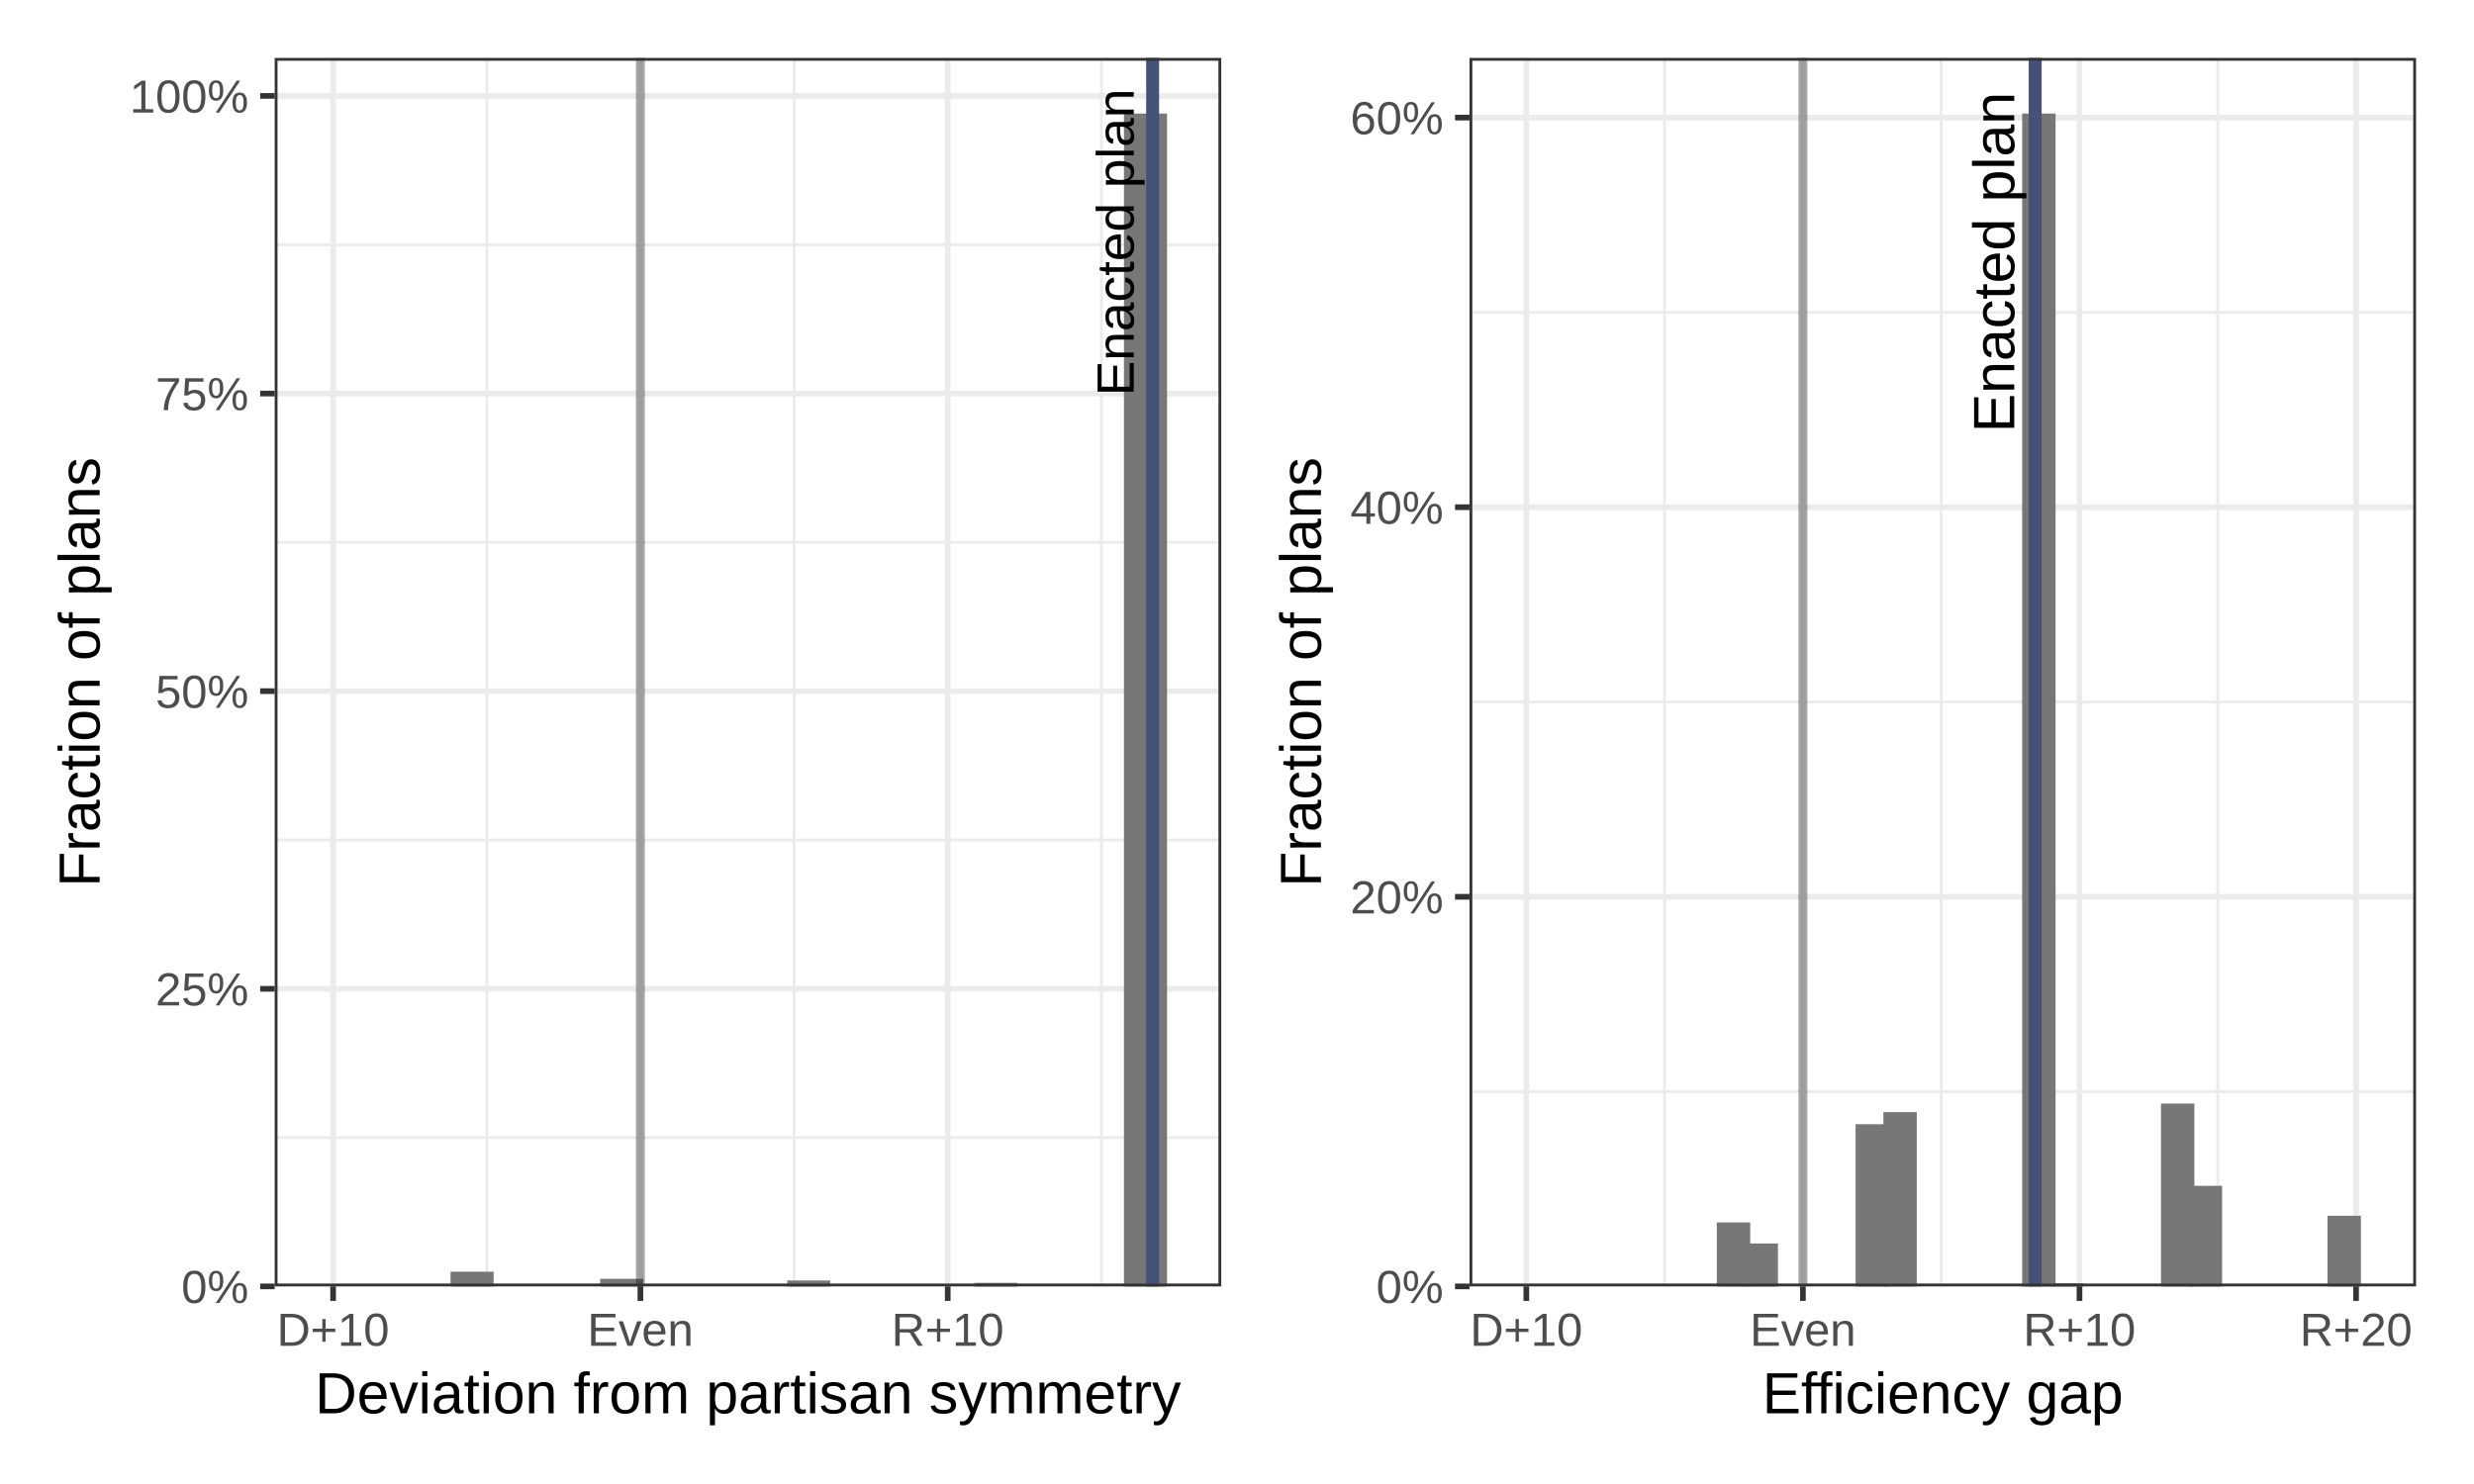
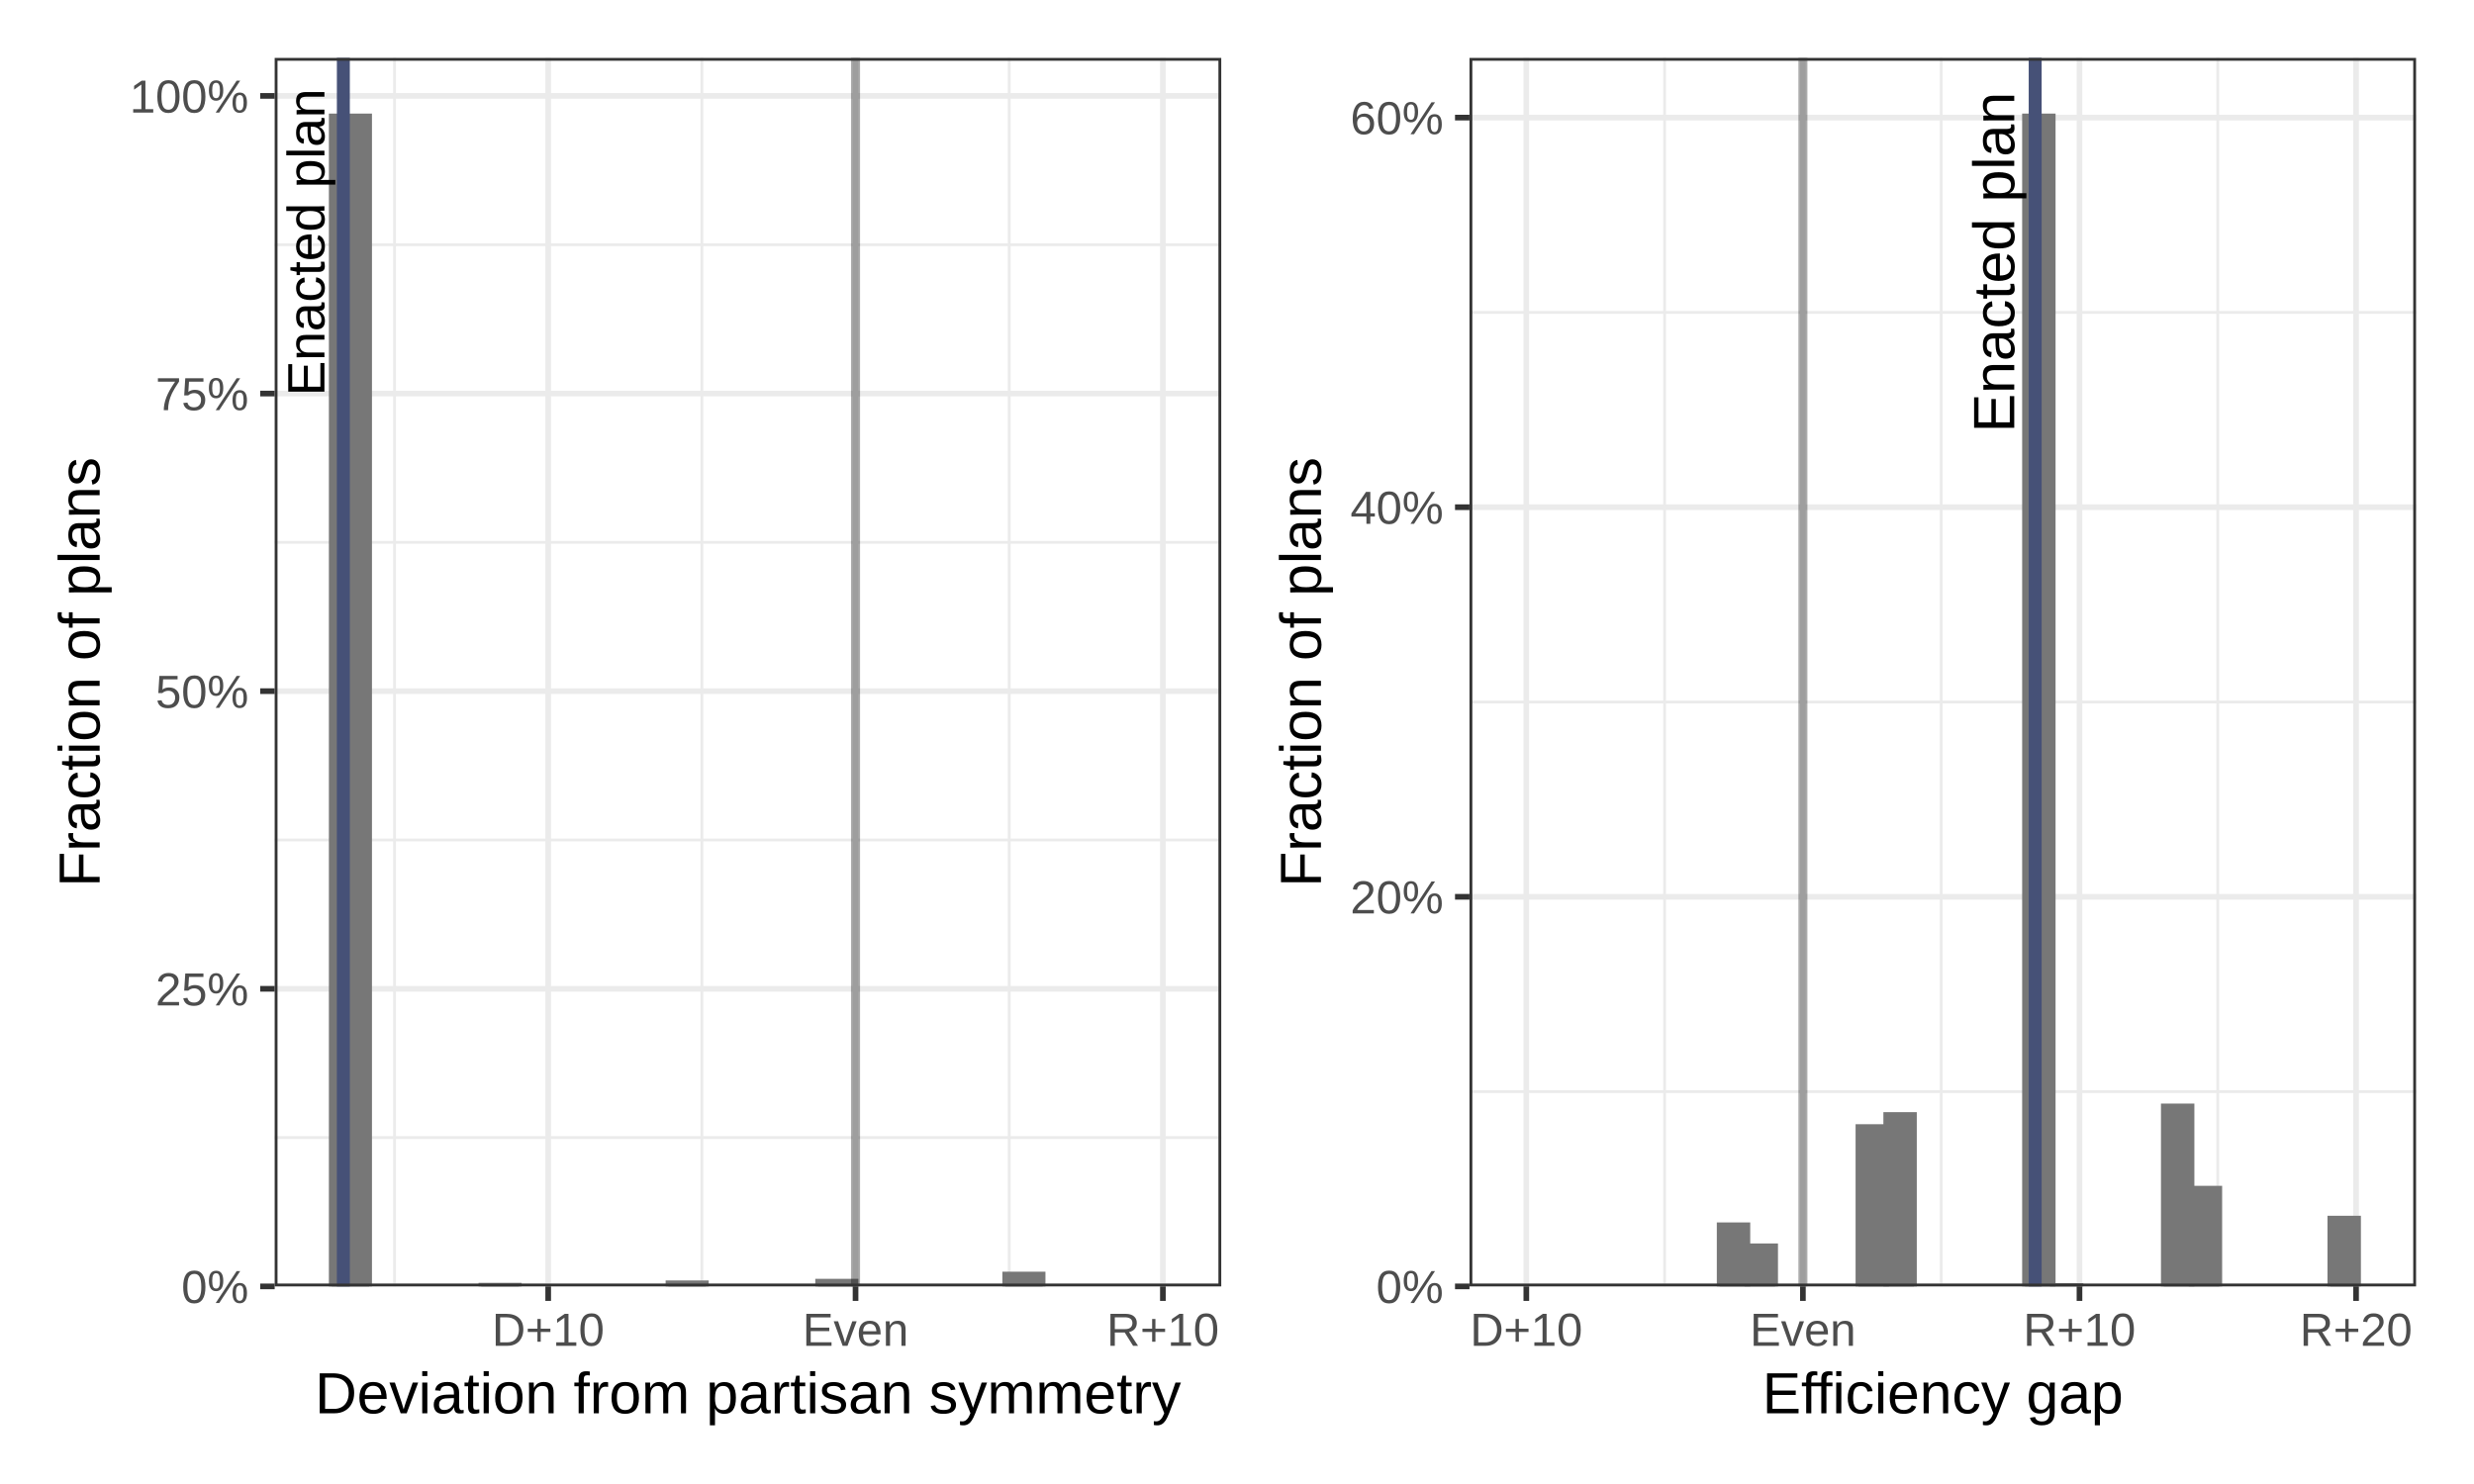
<svg xmlns="http://www.w3.org/2000/svg" class="svglite" width="468.00pt" height="280.80pt" viewBox="0 0 468.00 280.80">
  <defs>
    <style type="text/css">
    .svglite line, .svglite polyline, .svglite polygon, .svglite path, .svglite rect, .svglite circle {
      fill: none;
      stroke: #000000;
      stroke-linecap: round;
      stroke-linejoin: round;
      stroke-miterlimit: 10.00;
    }
    .svglite text {
      white-space: pre;
    }
  </style>
  </defs>
  <rect width="100%" height="100%" style="stroke: none; fill: #FFFFFF;" />
  <defs>
    <clipPath id="cpMC4wMHw0NjguMDB8MC4wMHwyODAuODA=">
      <rect x="0.00" y="0.00" width="468.00" height="280.80" />
    </clipPath>
  </defs>
  <g clip-path="url(#cpMC4wMHw0NjguMDB8MC4wMHwyODAuODA=)">
    <rect x="0" y="0" width="468.00" height="280.80" style="stroke-width: 1.07; stroke: #FFFFFF; fill: #FFFFFF;" />
  </g>
  <defs>
    <clipPath id="cpNS40OHwyMzYuNTB8NS40OHwyNzUuMzI=">
      <rect x="5.48" y="5.48" width="231.02" height="269.84" />
    </clipPath>
  </defs>
  <g clip-path="url(#cpNS40OHwyMzYuNTB8NS40OHwyNzUuMzI=)">
    <rect x="5.48" y="5.48" width="231.02" height="269.84" style="stroke-width: 1.07; stroke: #FFFFFF; fill: #FFFFFF;" />
  </g>
  <g clip-path="url(#cpMC4wMHw0NjguMDB8MC4wMHwyODAuODA=)">
</g>
  <defs>
    <clipPath id="cpNTEuOTZ8MjMxLjAyfDEwLjk2fDI0My40MQ==">
      <rect x="51.96" y="10.96" width="179.06" height="232.45" />
    </clipPath>
  </defs>
  <g clip-path="url(#cpNTEuOTZ8MjMxLjAyfDEwLjk2fDI0My40MQ==)">
    <rect x="51.96" y="10.96" width="179.06" height="232.45" style="stroke-width: 1.07; stroke: none; fill: #FFFFFF;" />
    <polyline points="51.96,215.25 231.02,215.25 " style="stroke-width: 0.53; stroke: #EBEBEB; stroke-linecap: butt;" />
    <polyline points="51.96,158.94 231.02,158.94 " style="stroke-width: 0.53; stroke: #EBEBEB; stroke-linecap: butt;" />
    <polyline points="51.96,102.62 231.02,102.62 " style="stroke-width: 0.53; stroke: #EBEBEB; stroke-linecap: butt;" />
    <polyline points="51.96,46.31 231.02,46.31 " style="stroke-width: 0.53; stroke: #EBEBEB; stroke-linecap: butt;" />
-     <polyline points="92.08,243.41 92.08,10.96 " style="stroke-width: 0.53; stroke: #EBEBEB; stroke-linecap: butt;" />
-     <polyline points="150.21,243.41 150.21,10.96 " style="stroke-width: 0.53; stroke: #EBEBEB; stroke-linecap: butt;" />
-     <polyline points="208.35,243.41 208.35,10.96 " style="stroke-width: 0.53; stroke: #EBEBEB; stroke-linecap: butt;" />
+     <polyline points="74.63,243.41 74.63,10.96 " style="stroke-width: 0.53; stroke: #EBEBEB; stroke-linecap: butt;" />
+     <polyline points="132.77,243.41 132.77,10.96 " style="stroke-width: 0.53; stroke: #EBEBEB; stroke-linecap: butt;" />
+     <polyline points="190.91,243.41 190.91,10.96 " style="stroke-width: 0.53; stroke: #EBEBEB; stroke-linecap: butt;" />
    <polyline points="51.96,243.41 231.02,243.41 " style="stroke-width: 1.07; stroke: #EBEBEB; stroke-linecap: butt;" />
    <polyline points="51.96,187.10 231.02,187.10 " style="stroke-width: 1.07; stroke: #EBEBEB; stroke-linecap: butt;" />
    <polyline points="51.96,130.78 231.02,130.78 " style="stroke-width: 1.07; stroke: #EBEBEB; stroke-linecap: butt;" />
    <polyline points="51.96,74.47 231.02,74.47 " style="stroke-width: 1.07; stroke: #EBEBEB; stroke-linecap: butt;" />
    <polyline points="51.96,18.15 231.02,18.15 " style="stroke-width: 1.07; stroke: #EBEBEB; stroke-linecap: butt;" />
-     <polyline points="63.01,243.41 63.01,10.96 " style="stroke-width: 1.07; stroke: #EBEBEB; stroke-linecap: butt;" />
-     <polyline points="121.14,243.41 121.14,10.96 " style="stroke-width: 1.07; stroke: #EBEBEB; stroke-linecap: butt;" />
-     <polyline points="179.28,243.41 179.28,10.96 " style="stroke-width: 1.07; stroke: #EBEBEB; stroke-linecap: butt;" />
-     <rect x="64.52" y="243.41" width="7.08" height="0.00" style="stroke-width: 1.07; stroke: #777777; stroke-linecap: square; stroke-linejoin: miter; fill: #777777;" />
-     <rect x="71.60" y="243.41" width="7.08" height="0.00" style="stroke-width: 1.07; stroke: #777777; stroke-linecap: square; stroke-linejoin: miter; fill: #777777;" />
-     <rect x="78.68" y="243.41" width="7.08" height="0.00" style="stroke-width: 1.07; stroke: #777777; stroke-linecap: square; stroke-linejoin: miter; fill: #777777;" />
-     <rect x="85.76" y="241.16" width="7.08" height="2.25" style="stroke-width: 1.07; stroke: #777777; stroke-linecap: square; stroke-linejoin: miter; fill: #777777;" />
-     <rect x="92.83" y="243.41" width="7.08" height="0.00" style="stroke-width: 1.07; stroke: #777777; stroke-linecap: square; stroke-linejoin: miter; fill: #777777;" />
-     <rect x="99.91" y="243.41" width="7.08" height="0.00" style="stroke-width: 1.07; stroke: #777777; stroke-linecap: square; stroke-linejoin: miter; fill: #777777;" />
-     <rect x="106.99" y="243.41" width="7.08" height="0.00" style="stroke-width: 1.07; stroke: #777777; stroke-linecap: square; stroke-linejoin: miter; fill: #777777;" />
-     <rect x="114.07" y="242.51" width="7.08" height="0.90" style="stroke-width: 1.07; stroke: #777777; stroke-linecap: square; stroke-linejoin: miter; fill: #777777;" />
-     <rect x="121.14" y="243.41" width="7.08" height="0.00" style="stroke-width: 1.07; stroke: #777777; stroke-linecap: square; stroke-linejoin: miter; fill: #777777;" />
-     <rect x="128.22" y="243.41" width="7.08" height="0.00" style="stroke-width: 1.07; stroke: #777777; stroke-linecap: square; stroke-linejoin: miter; fill: #777777;" />
-     <rect x="135.30" y="243.41" width="7.08" height="0.00" style="stroke-width: 1.07; stroke: #777777; stroke-linecap: square; stroke-linejoin: miter; fill: #777777;" />
-     <rect x="142.38" y="243.41" width="7.08" height="0.00" style="stroke-width: 1.07; stroke: #777777; stroke-linecap: square; stroke-linejoin: miter; fill: #777777;" />
-     <rect x="149.45" y="242.82" width="7.08" height="0.59" style="stroke-width: 1.07; stroke: #777777; stroke-linecap: square; stroke-linejoin: miter; fill: #777777;" />
-     <rect x="156.53" y="243.41" width="7.08" height="0.00" style="stroke-width: 1.07; stroke: #777777; stroke-linecap: square; stroke-linejoin: miter; fill: #777777;" />
-     <rect x="163.61" y="243.41" width="7.08" height="0.00" style="stroke-width: 1.07; stroke: #777777; stroke-linecap: square; stroke-linejoin: miter; fill: #777777;" />
-     <rect x="170.69" y="243.41" width="7.08" height="0.00" style="stroke-width: 1.07; stroke: #777777; stroke-linecap: square; stroke-linejoin: miter; fill: #777777;" />
-     <rect x="177.76" y="243.41" width="7.08" height="0.00" style="stroke-width: 1.07; stroke: #777777; stroke-linecap: square; stroke-linejoin: miter; fill: #777777;" />
-     <rect x="184.84" y="243.27" width="7.08" height="0.14" style="stroke-width: 1.07; stroke: #777777; stroke-linecap: square; stroke-linejoin: miter; fill: #777777;" />
-     <rect x="191.92" y="243.41" width="7.08" height="0.00" style="stroke-width: 1.07; stroke: #777777; stroke-linecap: square; stroke-linejoin: miter; fill: #777777;" />
-     <rect x="199.00" y="243.41" width="7.08" height="0.00" style="stroke-width: 1.07; stroke: #777777; stroke-linecap: square; stroke-linejoin: miter; fill: #777777;" />
-     <rect x="206.07" y="243.41" width="7.08" height="0.00" style="stroke-width: 1.07; stroke: #777777; stroke-linecap: square; stroke-linejoin: miter; fill: #777777;" />
-     <rect x="213.15" y="22.03" width="7.08" height="221.38" style="stroke-width: 1.07; stroke: #777777; stroke-linecap: square; stroke-linejoin: miter; fill: #777777;" />
-     <line x1="218.04" y1="243.41" x2="218.04" y2="10.96" style="stroke-width: 2.45; stroke: #465177; stroke-linecap: butt;" />
-     <line x1="121.14" y1="243.41" x2="121.14" y2="10.96" style="stroke-width: 1.71; stroke: #000000; stroke-opacity: 0.33; stroke-linecap: butt;" />
-     <text transform="translate(214.47,16.77) rotate(-90)" text-anchor="end" style="font-size: 9.96px; font-family: &quot;Arial&quot;;" textLength="58.11px" lengthAdjust="spacingAndGlyphs">Enacted plan</text>
+     <polyline points="103.70,243.41 103.70,10.96 " style="stroke-width: 1.07; stroke: #EBEBEB; stroke-linecap: butt;" />
+     <polyline points="161.84,243.41 161.84,10.96 " style="stroke-width: 1.07; stroke: #EBEBEB; stroke-linecap: butt;" />
+     <polyline points="219.98,243.41 219.98,10.96 " style="stroke-width: 1.07; stroke: #EBEBEB; stroke-linecap: butt;" />
+     <rect x="62.75" y="22.03" width="7.08" height="221.38" style="stroke-width: 1.07; stroke: #777777; stroke-linecap: square; stroke-linejoin: miter; fill: #777777;" />
+     <rect x="69.83" y="243.41" width="7.08" height="0.00" style="stroke-width: 1.07; stroke: #777777; stroke-linecap: square; stroke-linejoin: miter; fill: #777777;" />
+     <rect x="76.91" y="243.41" width="7.08" height="0.00" style="stroke-width: 1.07; stroke: #777777; stroke-linecap: square; stroke-linejoin: miter; fill: #777777;" />
+     <rect x="83.99" y="243.41" width="7.08" height="0.00" style="stroke-width: 1.07; stroke: #777777; stroke-linecap: square; stroke-linejoin: miter; fill: #777777;" />
+     <rect x="91.06" y="243.27" width="7.08" height="0.14" style="stroke-width: 1.07; stroke: #777777; stroke-linecap: square; stroke-linejoin: miter; fill: #777777;" />
+     <rect x="98.14" y="243.41" width="7.08" height="0.00" style="stroke-width: 1.07; stroke: #777777; stroke-linecap: square; stroke-linejoin: miter; fill: #777777;" />
+     <rect x="105.22" y="243.41" width="7.08" height="0.00" style="stroke-width: 1.07; stroke: #777777; stroke-linecap: square; stroke-linejoin: miter; fill: #777777;" />
+     <rect x="112.30" y="243.41" width="7.08" height="0.00" style="stroke-width: 1.07; stroke: #777777; stroke-linecap: square; stroke-linejoin: miter; fill: #777777;" />
+     <rect x="119.37" y="243.41" width="7.08" height="0.00" style="stroke-width: 1.07; stroke: #777777; stroke-linecap: square; stroke-linejoin: miter; fill: #777777;" />
+     <rect x="126.45" y="242.82" width="7.08" height="0.59" style="stroke-width: 1.07; stroke: #777777; stroke-linecap: square; stroke-linejoin: miter; fill: #777777;" />
+     <rect x="133.53" y="243.41" width="7.08" height="0.00" style="stroke-width: 1.07; stroke: #777777; stroke-linecap: square; stroke-linejoin: miter; fill: #777777;" />
+     <rect x="140.61" y="243.41" width="7.08" height="0.00" style="stroke-width: 1.07; stroke: #777777; stroke-linecap: square; stroke-linejoin: miter; fill: #777777;" />
+     <rect x="147.68" y="243.41" width="7.08" height="0.00" style="stroke-width: 1.07; stroke: #777777; stroke-linecap: square; stroke-linejoin: miter; fill: #777777;" />
+     <rect x="154.76" y="242.51" width="7.08" height="0.90" style="stroke-width: 1.07; stroke: #777777; stroke-linecap: square; stroke-linejoin: miter; fill: #777777;" />
+     <rect x="161.84" y="243.41" width="7.08" height="0.00" style="stroke-width: 1.07; stroke: #777777; stroke-linecap: square; stroke-linejoin: miter; fill: #777777;" />
+     <rect x="168.92" y="243.41" width="7.08" height="0.00" style="stroke-width: 1.07; stroke: #777777; stroke-linecap: square; stroke-linejoin: miter; fill: #777777;" />
+     <rect x="175.99" y="243.41" width="7.08" height="0.00" style="stroke-width: 1.07; stroke: #777777; stroke-linecap: square; stroke-linejoin: miter; fill: #777777;" />
+     <rect x="183.07" y="243.41" width="7.08" height="0.00" style="stroke-width: 1.07; stroke: #777777; stroke-linecap: square; stroke-linejoin: miter; fill: #777777;" />
+     <rect x="190.15" y="241.16" width="7.08" height="2.25" style="stroke-width: 1.07; stroke: #777777; stroke-linecap: square; stroke-linejoin: miter; fill: #777777;" />
+     <rect x="197.23" y="243.41" width="7.08" height="0.00" style="stroke-width: 1.07; stroke: #777777; stroke-linecap: square; stroke-linejoin: miter; fill: #777777;" />
+     <rect x="204.30" y="243.41" width="7.08" height="0.00" style="stroke-width: 1.07; stroke: #777777; stroke-linecap: square; stroke-linejoin: miter; fill: #777777;" />
+     <rect x="211.38" y="243.41" width="7.08" height="0.00" style="stroke-width: 1.07; stroke: #777777; stroke-linecap: square; stroke-linejoin: miter; fill: #777777;" />
+     <line x1="64.95" y1="243.41" x2="64.95" y2="10.96" style="stroke-width: 2.45; stroke: #465177; stroke-linecap: butt;" />
+     <line x1="161.84" y1="243.41" x2="161.84" y2="10.96" style="stroke-width: 1.71; stroke: #000000; stroke-opacity: 0.33; stroke-linecap: butt;" />
+     <text transform="translate(61.37,16.77) rotate(-90)" text-anchor="end" style="font-size: 9.96px; font-family: &quot;Arial&quot;;" textLength="58.11px" lengthAdjust="spacingAndGlyphs">Enacted plan</text>
    <rect x="51.96" y="10.96" width="179.06" height="232.45" style="stroke-width: 1.07; stroke: #333333;" />
  </g>
  <g clip-path="url(#cpMC4wMHw0NjguMDB8MC4wMHwyODAuODA=)">
    <text x="47.03" y="246.56" text-anchor="end" style="font-size: 8.80px;fill: #4D4D4D; font-family: &quot;Arial&quot;;" textLength="12.72px" lengthAdjust="spacingAndGlyphs">0%</text>
    <text x="47.03" y="190.25" text-anchor="end" style="font-size: 8.80px;fill: #4D4D4D; font-family: &quot;Arial&quot;;" textLength="17.61px" lengthAdjust="spacingAndGlyphs">25%</text>
    <text x="47.03" y="133.94" text-anchor="end" style="font-size: 8.80px;fill: #4D4D4D; font-family: &quot;Arial&quot;;" textLength="17.61px" lengthAdjust="spacingAndGlyphs">50%</text>
    <text x="47.03" y="77.62" text-anchor="end" style="font-size: 8.80px;fill: #4D4D4D; font-family: &quot;Arial&quot;;" textLength="17.61px" lengthAdjust="spacingAndGlyphs">75%</text>
    <text x="47.03" y="21.31" text-anchor="end" style="font-size: 8.80px;fill: #4D4D4D; font-family: &quot;Arial&quot;;" textLength="22.51px" lengthAdjust="spacingAndGlyphs">100%</text>
    <polyline points="49.22,243.41 51.96,243.41 " style="stroke-width: 1.07; stroke: #333333; stroke-linecap: butt;" />
    <polyline points="49.22,187.10 51.96,187.10 " style="stroke-width: 1.07; stroke: #333333; stroke-linecap: butt;" />
    <polyline points="49.22,130.78 51.96,130.78 " style="stroke-width: 1.07; stroke: #333333; stroke-linecap: butt;" />
    <polyline points="49.22,74.47 51.96,74.47 " style="stroke-width: 1.07; stroke: #333333; stroke-linecap: butt;" />
    <polyline points="49.22,18.15 51.96,18.15 " style="stroke-width: 1.07; stroke: #333333; stroke-linecap: butt;" />
-     <polyline points="63.01,246.15 63.01,243.41 " style="stroke-width: 1.07; stroke: #333333; stroke-linecap: butt;" />
-     <polyline points="121.14,246.15 121.14,243.41 " style="stroke-width: 1.07; stroke: #333333; stroke-linecap: butt;" />
-     <polyline points="179.28,246.15 179.28,243.41 " style="stroke-width: 1.07; stroke: #333333; stroke-linecap: butt;" />
-     <text x="63.01" y="254.65" text-anchor="middle" style="font-size: 8.80px;fill: #4D4D4D; font-family: &quot;Arial&quot;;" textLength="21.28px" lengthAdjust="spacingAndGlyphs">D+10</text>
-     <text x="121.14" y="254.65" text-anchor="middle" style="font-size: 8.80px;fill: #4D4D4D; font-family: &quot;Arial&quot;;" textLength="20.06px" lengthAdjust="spacingAndGlyphs">Even</text>
-     <text x="179.28" y="254.65" text-anchor="middle" style="font-size: 8.80px;fill: #4D4D4D; font-family: &quot;Arial&quot;;" textLength="21.28px" lengthAdjust="spacingAndGlyphs">R+10</text>
+     <polyline points="103.70,246.15 103.70,243.41 " style="stroke-width: 1.07; stroke: #333333; stroke-linecap: butt;" />
+     <polyline points="161.84,246.15 161.84,243.41 " style="stroke-width: 1.07; stroke: #333333; stroke-linecap: butt;" />
+     <polyline points="219.98,246.15 219.98,243.41 " style="stroke-width: 1.07; stroke: #333333; stroke-linecap: butt;" />
+     <text x="103.70" y="254.65" text-anchor="middle" style="font-size: 8.80px;fill: #4D4D4D; font-family: &quot;Arial&quot;;" textLength="21.28px" lengthAdjust="spacingAndGlyphs">D+10</text>
+     <text x="161.84" y="254.65" text-anchor="middle" style="font-size: 8.80px;fill: #4D4D4D; font-family: &quot;Arial&quot;;" textLength="20.06px" lengthAdjust="spacingAndGlyphs">Even</text>
+     <text x="219.98" y="254.65" text-anchor="middle" style="font-size: 8.80px;fill: #4D4D4D; font-family: &quot;Arial&quot;;" textLength="21.28px" lengthAdjust="spacingAndGlyphs">R+10</text>
    <text x="141.49" y="267.42" text-anchor="middle" style="font-size: 11.00px; font-family: &quot;Arial&quot;;" textLength="163.83px" lengthAdjust="spacingAndGlyphs">Deviation from partisan symmetry</text>
    <text transform="translate(18.85,127.18) rotate(-90)" text-anchor="middle" style="font-size: 11.00px; font-family: &quot;Arial&quot;;" textLength="81.32px" lengthAdjust="spacingAndGlyphs">Fraction of plans</text>
  </g>
  <defs>
    <clipPath id="cpMjM2LjUwfDQ2Mi41Mnw1LjQ4fDI3NS4zMg==">
      <rect x="236.50" y="5.48" width="226.02" height="269.84" />
    </clipPath>
  </defs>
  <g clip-path="url(#cpMjM2LjUwfDQ2Mi41Mnw1LjQ4fDI3NS4zMg==)">
    <rect x="236.50" y="5.48" width="226.02" height="269.84" style="stroke-width: 1.07; stroke: #FFFFFF; fill: #FFFFFF;" />
  </g>
  <g clip-path="url(#cpMC4wMHw0NjguMDB8MC4wMHwyODAuODA=)">
</g>
  <defs>
    <clipPath id="cpMjc3Ljk4fDQ1Ny4wNHwxMC45NnwyNDMuNDE=">
      <rect x="277.98" y="10.96" width="179.06" height="232.45" />
    </clipPath>
  </defs>
  <g clip-path="url(#cpMjc3Ljk4fDQ1Ny4wNHwxMC45NnwyNDMuNDE=)">
    <rect x="277.98" y="10.96" width="179.06" height="232.45" style="stroke-width: 1.07; stroke: none; fill: #FFFFFF;" />
    <polyline points="277.98,206.55 457.04,206.55 " style="stroke-width: 0.53; stroke: #EBEBEB; stroke-linecap: butt;" />
    <polyline points="277.98,132.83 457.04,132.83 " style="stroke-width: 0.53; stroke: #EBEBEB; stroke-linecap: butt;" />
    <polyline points="277.98,59.11 457.04,59.11 " style="stroke-width: 0.53; stroke: #EBEBEB; stroke-linecap: butt;" />
    <polyline points="314.89,243.41 314.89,10.96 " style="stroke-width: 0.53; stroke: #EBEBEB; stroke-linecap: butt;" />
    <polyline points="367.21,243.41 367.21,10.96 " style="stroke-width: 0.53; stroke: #EBEBEB; stroke-linecap: butt;" />
    <polyline points="419.53,243.41 419.53,10.96 " style="stroke-width: 0.53; stroke: #EBEBEB; stroke-linecap: butt;" />
    <polyline points="277.98,243.41 457.04,243.41 " style="stroke-width: 1.07; stroke: #EBEBEB; stroke-linecap: butt;" />
    <polyline points="277.98,169.69 457.04,169.69 " style="stroke-width: 1.07; stroke: #EBEBEB; stroke-linecap: butt;" />
    <polyline points="277.98,95.97 457.04,95.97 " style="stroke-width: 1.07; stroke: #EBEBEB; stroke-linecap: butt;" />
    <polyline points="277.98,22.25 457.04,22.25 " style="stroke-width: 1.07; stroke: #EBEBEB; stroke-linecap: butt;" />
    <polyline points="288.73,243.41 288.73,10.96 " style="stroke-width: 1.07; stroke: #EBEBEB; stroke-linecap: butt;" />
    <polyline points="341.05,243.41 341.05,10.96 " style="stroke-width: 1.07; stroke: #EBEBEB; stroke-linecap: butt;" />
    <polyline points="393.37,243.41 393.37,10.96 " style="stroke-width: 1.07; stroke: #EBEBEB; stroke-linecap: butt;" />
    <polyline points="445.69,243.41 445.69,10.96 " style="stroke-width: 1.07; stroke: #EBEBEB; stroke-linecap: butt;" />
    <rect x="288.54" y="243.41" width="5.25" height="0.00" style="stroke-width: 1.07; stroke: #777777; stroke-linecap: square; stroke-linejoin: miter; fill: #777777;" />
    <rect x="293.79" y="243.41" width="5.25" height="0.00" style="stroke-width: 1.07; stroke: #777777; stroke-linecap: square; stroke-linejoin: miter; fill: #777777;" />
    <rect x="299.04" y="243.41" width="5.25" height="0.00" style="stroke-width: 1.07; stroke: #777777; stroke-linecap: square; stroke-linejoin: miter; fill: #777777;" />
    <rect x="304.29" y="243.41" width="5.25" height="0.00" style="stroke-width: 1.07; stroke: #777777; stroke-linecap: square; stroke-linejoin: miter; fill: #777777;" />
    <rect x="309.55" y="243.41" width="5.25" height="0.00" style="stroke-width: 1.07; stroke: #777777; stroke-linecap: square; stroke-linejoin: miter; fill: #777777;" />
    <rect x="314.80" y="243.41" width="5.25" height="0.00" style="stroke-width: 1.07; stroke: #777777; stroke-linecap: square; stroke-linejoin: miter; fill: #777777;" />
    <rect x="320.05" y="243.41" width="5.25" height="0.00" style="stroke-width: 1.07; stroke: #777777; stroke-linecap: square; stroke-linejoin: miter; fill: #777777;" />
    <rect x="325.30" y="231.84" width="5.25" height="11.57" style="stroke-width: 1.07; stroke: #777777; stroke-linecap: square; stroke-linejoin: miter; fill: #777777;" />
    <rect x="330.55" y="235.82" width="5.25" height="7.59" style="stroke-width: 1.07; stroke: #777777; stroke-linecap: square; stroke-linejoin: miter; fill: #777777;" />
    <rect x="335.80" y="243.41" width="5.25" height="0.00" style="stroke-width: 1.07; stroke: #777777; stroke-linecap: square; stroke-linejoin: miter; fill: #777777;" />
    <rect x="341.05" y="243.41" width="5.25" height="0.00" style="stroke-width: 1.07; stroke: #777777; stroke-linecap: square; stroke-linejoin: miter; fill: #777777;" />
    <rect x="346.30" y="243.41" width="5.25" height="0.00" style="stroke-width: 1.07; stroke: #777777; stroke-linecap: square; stroke-linejoin: miter; fill: #777777;" />
    <rect x="351.55" y="213.26" width="5.25" height="30.15" style="stroke-width: 1.07; stroke: #777777; stroke-linecap: square; stroke-linejoin: miter; fill: #777777;" />
    <rect x="356.81" y="210.97" width="5.25" height="32.44" style="stroke-width: 1.07; stroke: #777777; stroke-linecap: square; stroke-linejoin: miter; fill: #777777;" />
    <rect x="362.06" y="243.41" width="5.25" height="0.00" style="stroke-width: 1.07; stroke: #777777; stroke-linecap: square; stroke-linejoin: miter; fill: #777777;" />
    <rect x="367.31" y="243.41" width="5.25" height="0.00" style="stroke-width: 1.07; stroke: #777777; stroke-linecap: square; stroke-linejoin: miter; fill: #777777;" />
    <rect x="372.56" y="243.41" width="5.25" height="0.00" style="stroke-width: 1.07; stroke: #777777; stroke-linecap: square; stroke-linejoin: miter; fill: #777777;" />
    <rect x="377.81" y="243.41" width="5.25" height="0.00" style="stroke-width: 1.07; stroke: #777777; stroke-linecap: square; stroke-linejoin: miter; fill: #777777;" />
    <rect x="383.06" y="22.03" width="5.25" height="221.38" style="stroke-width: 1.07; stroke: #777777; stroke-linecap: square; stroke-linejoin: miter; fill: #777777;" />
    <rect x="388.31" y="243.34" width="5.25" height="0.074" style="stroke-width: 1.07; stroke: #777777; stroke-linecap: square; stroke-linejoin: miter; fill: #777777;" />
    <rect x="393.56" y="243.41" width="5.25" height="0.00" style="stroke-width: 1.07; stroke: #777777; stroke-linecap: square; stroke-linejoin: miter; fill: #777777;" />
    <rect x="398.81" y="243.41" width="5.25" height="0.00" style="stroke-width: 1.07; stroke: #777777; stroke-linecap: square; stroke-linejoin: miter; fill: #777777;" />
    <rect x="404.06" y="243.41" width="5.25" height="0.00" style="stroke-width: 1.07; stroke: #777777; stroke-linecap: square; stroke-linejoin: miter; fill: #777777;" />
    <rect x="409.32" y="209.35" width="5.25" height="34.06" style="stroke-width: 1.07; stroke: #777777; stroke-linecap: square; stroke-linejoin: miter; fill: #777777;" />
    <rect x="414.57" y="224.91" width="5.25" height="18.50" style="stroke-width: 1.07; stroke: #777777; stroke-linecap: square; stroke-linejoin: miter; fill: #777777;" />
    <rect x="419.82" y="243.41" width="5.25" height="0.00" style="stroke-width: 1.07; stroke: #777777; stroke-linecap: square; stroke-linejoin: miter; fill: #777777;" />
    <rect x="425.07" y="243.41" width="5.25" height="0.00" style="stroke-width: 1.07; stroke: #777777; stroke-linecap: square; stroke-linejoin: miter; fill: #777777;" />
    <rect x="430.32" y="243.41" width="5.25" height="0.00" style="stroke-width: 1.07; stroke: #777777; stroke-linecap: square; stroke-linejoin: miter; fill: #777777;" />
    <rect x="435.57" y="243.41" width="5.25" height="0.00" style="stroke-width: 1.07; stroke: #777777; stroke-linecap: square; stroke-linejoin: miter; fill: #777777;" />
    <rect x="440.82" y="230.58" width="5.25" height="12.83" style="stroke-width: 1.07; stroke: #777777; stroke-linecap: square; stroke-linejoin: miter; fill: #777777;" />
    <line x1="384.99" y1="243.41" x2="384.99" y2="10.96" style="stroke-width: 2.45; stroke: #465177; stroke-linecap: butt;" />
    <line x1="341.05" y1="243.41" x2="341.05" y2="10.96" style="stroke-width: 1.71; stroke: #000000; stroke-opacity: 0.33; stroke-linecap: butt;" />
    <text transform="translate(381.03,17.40) rotate(-90)" text-anchor="end" style="font-size: 11.04px; font-family: &quot;Arial&quot;;" textLength="64.40px" lengthAdjust="spacingAndGlyphs">Enacted plan</text>
    <rect x="277.98" y="10.96" width="179.06" height="232.45" style="stroke-width: 1.07; stroke: #333333;" />
  </g>
  <g clip-path="url(#cpMC4wMHw0NjguMDB8MC4wMHwyODAuODA=)">
    <text x="273.05" y="246.56" text-anchor="end" style="font-size: 8.80px;fill: #4D4D4D; font-family: &quot;Arial&quot;;" textLength="12.72px" lengthAdjust="spacingAndGlyphs">0%</text>
    <text x="273.05" y="172.84" text-anchor="end" style="font-size: 8.80px;fill: #4D4D4D; font-family: &quot;Arial&quot;;" textLength="17.61px" lengthAdjust="spacingAndGlyphs">20%</text>
    <text x="273.05" y="99.12" text-anchor="end" style="font-size: 8.80px;fill: #4D4D4D; font-family: &quot;Arial&quot;;" textLength="17.61px" lengthAdjust="spacingAndGlyphs">40%</text>
    <text x="273.05" y="25.40" text-anchor="end" style="font-size: 8.80px;fill: #4D4D4D; font-family: &quot;Arial&quot;;" textLength="17.61px" lengthAdjust="spacingAndGlyphs">60%</text>
    <polyline points="275.24,243.41 277.98,243.41 " style="stroke-width: 1.07; stroke: #333333; stroke-linecap: butt;" />
    <polyline points="275.24,169.69 277.98,169.69 " style="stroke-width: 1.07; stroke: #333333; stroke-linecap: butt;" />
    <polyline points="275.24,95.97 277.98,95.97 " style="stroke-width: 1.07; stroke: #333333; stroke-linecap: butt;" />
    <polyline points="275.24,22.25 277.98,22.25 " style="stroke-width: 1.07; stroke: #333333; stroke-linecap: butt;" />
    <polyline points="288.73,246.15 288.73,243.41 " style="stroke-width: 1.07; stroke: #333333; stroke-linecap: butt;" />
    <polyline points="341.05,246.15 341.05,243.41 " style="stroke-width: 1.07; stroke: #333333; stroke-linecap: butt;" />
    <polyline points="393.37,246.15 393.37,243.41 " style="stroke-width: 1.07; stroke: #333333; stroke-linecap: butt;" />
    <polyline points="445.69,246.15 445.69,243.41 " style="stroke-width: 1.07; stroke: #333333; stroke-linecap: butt;" />
    <text x="288.73" y="254.65" text-anchor="middle" style="font-size: 8.80px;fill: #4D4D4D; font-family: &quot;Arial&quot;;" textLength="21.28px" lengthAdjust="spacingAndGlyphs">D+10</text>
    <text x="341.05" y="254.65" text-anchor="middle" style="font-size: 8.80px;fill: #4D4D4D; font-family: &quot;Arial&quot;;" textLength="20.06px" lengthAdjust="spacingAndGlyphs">Even</text>
    <text x="393.37" y="254.65" text-anchor="middle" style="font-size: 8.80px;fill: #4D4D4D; font-family: &quot;Arial&quot;;" textLength="21.28px" lengthAdjust="spacingAndGlyphs">R+10</text>
    <text x="445.69" y="254.65" text-anchor="middle" style="font-size: 8.80px;fill: #4D4D4D; font-family: &quot;Arial&quot;;" textLength="21.28px" lengthAdjust="spacingAndGlyphs">R+20</text>
    <text x="367.51" y="267.42" text-anchor="middle" style="font-size: 11.00px; font-family: &quot;Arial&quot;;" textLength="68.48px" lengthAdjust="spacingAndGlyphs">Efficiency gap</text>
    <text transform="translate(249.88,127.18) rotate(-90)" text-anchor="middle" style="font-size: 11.00px; font-family: &quot;Arial&quot;;" textLength="81.32px" lengthAdjust="spacingAndGlyphs">Fraction of plans</text>
  </g>
</svg>
